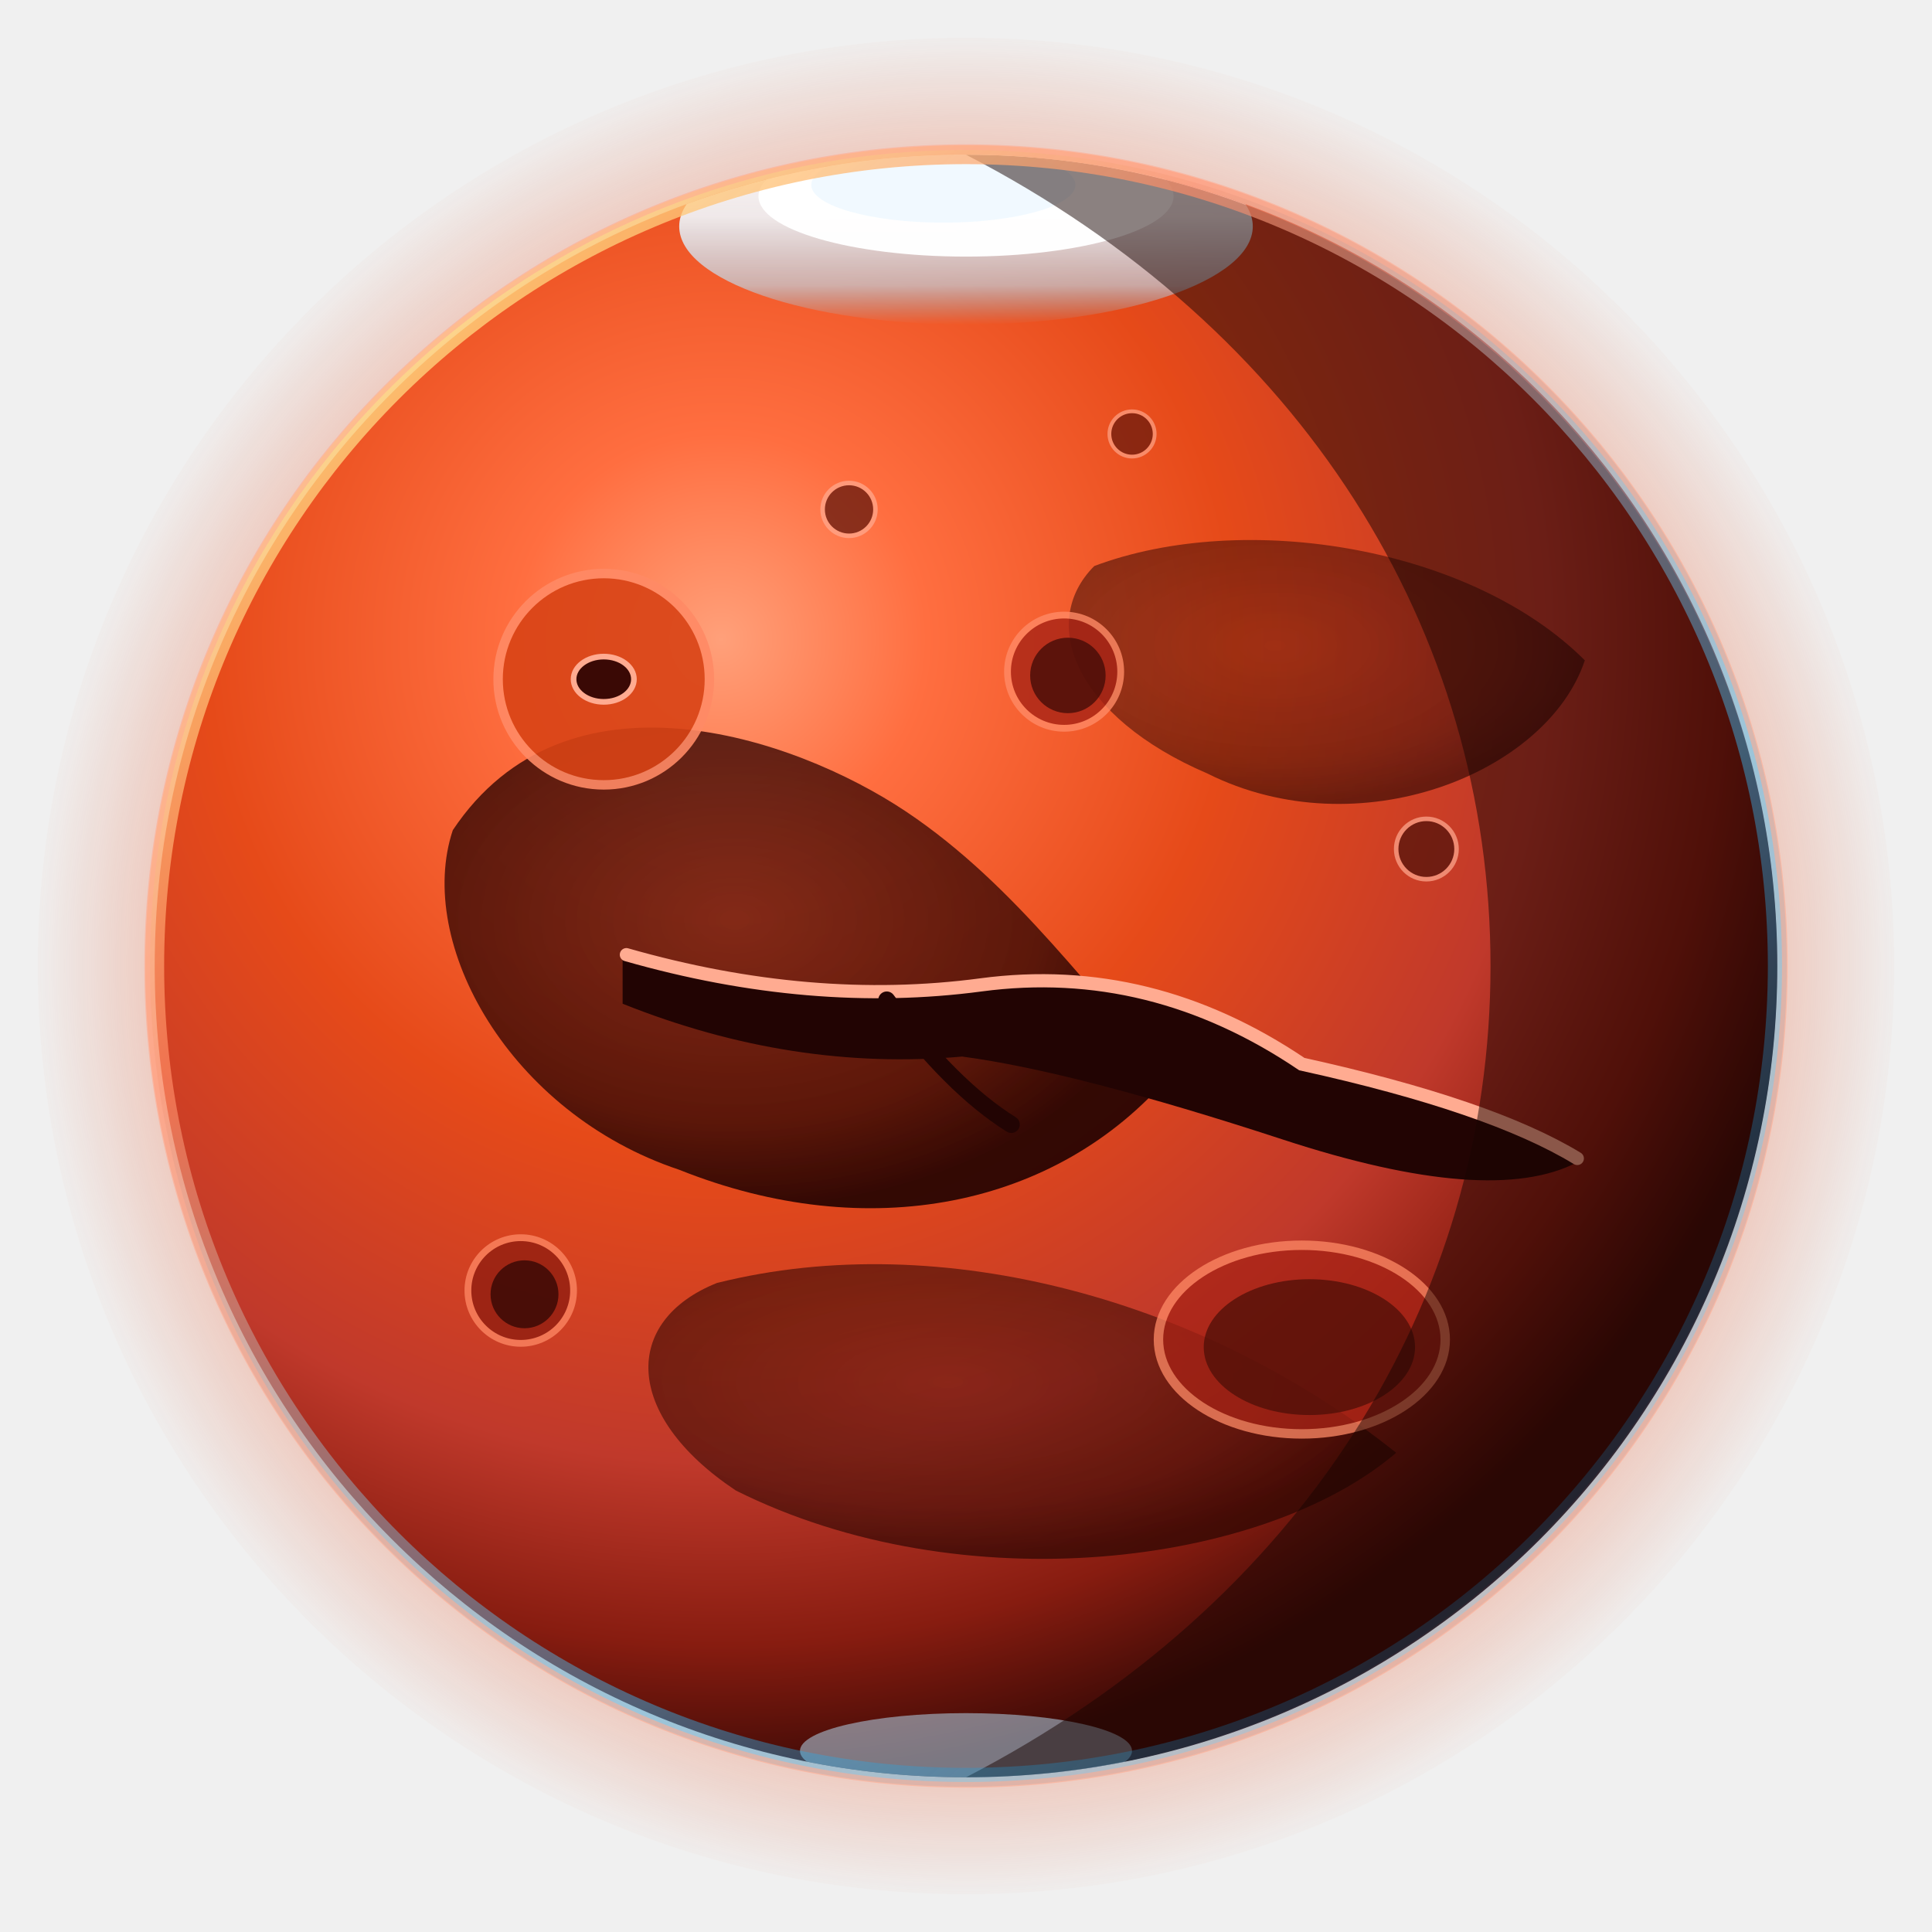
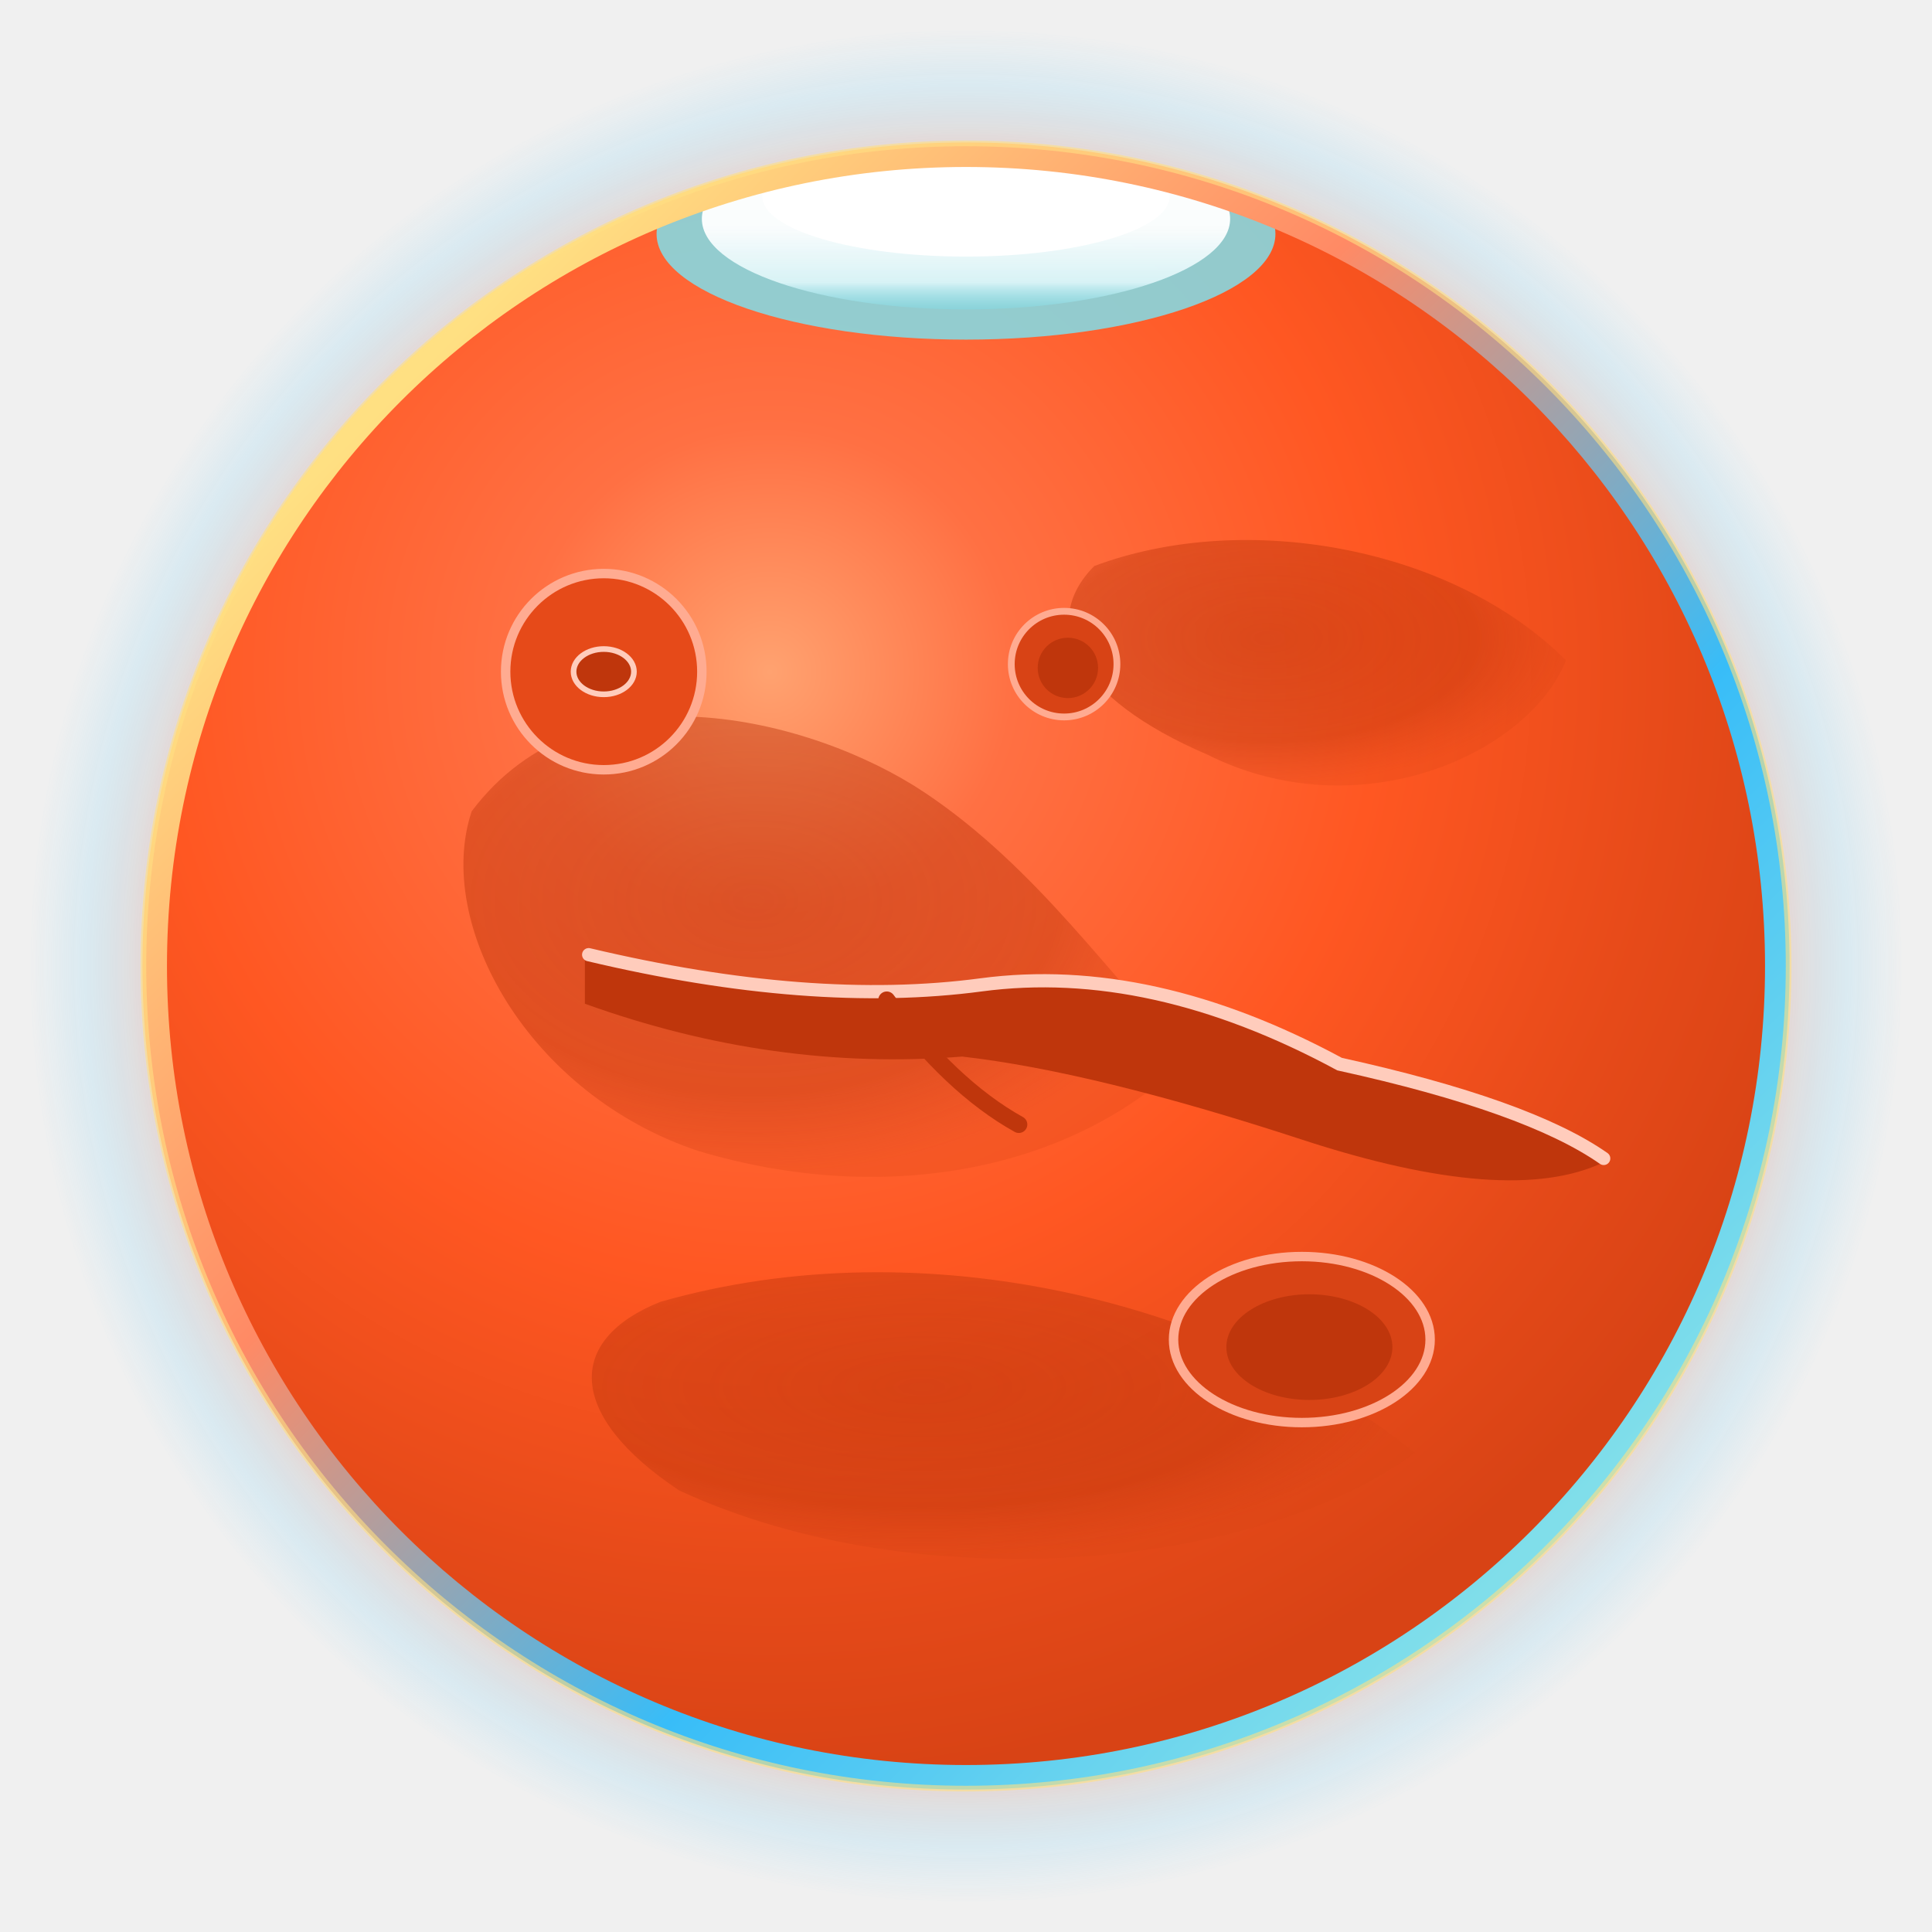
<svg xmlns="http://www.w3.org/2000/svg" viewBox="0 0 512 512" width="512" height="512">
  <defs>
-     <radialGradient id="marsOuterGlow" cx="50%" cy="50%" r="50%">
-       <stop offset="76%" stop-color="#ff5722" stop-opacity="0.4" />
-       <stop offset="88%" stop-color="#e64a19" stop-opacity="0.2" />
-       <stop offset="100%" stop-color="#d84315" stop-opacity="0" />
+     <radialGradient id="marsOuterHalo" cx="50%" cy="50%" r="50%">
+       <stop offset="68%" stop-color="#ff7043" stop-opacity="0.45" />
+       <stop offset="84%" stop-color="#ff5722" stop-opacity="0.25" />
+       <stop offset="94%" stop-color="#38bdf8" stop-opacity="0.12" />
+       <stop offset="100%" stop-color="#38bdf8" stop-opacity="0" />
    </radialGradient>
-     <radialGradient id="marsSphere" cx="35%" cy="30%" r="70%">
-       <stop offset="0%" stop-color="#ffa07a" />
-       <stop offset="18%" stop-color="#ff6e40" />
-       <stop offset="45%" stop-color="#e64a19" />
-       <stop offset="72%" stop-color="#c0392b" />
-       <stop offset="88%" stop-color="#871c10" />
-       <stop offset="100%" stop-color="#3d0a06" />
+     <radialGradient id="marsDaylight" cx="38%" cy="32%" r="68%">
+       <stop offset="0%" stop-color="#ffa270" />
+       <stop offset="22%" stop-color="#ff7043" />
+       <stop offset="55%" stop-color="#ff5722" />
+       <stop offset="82%" stop-color="#e64a19" />
+       <stop offset="100%" stop-color="#d84315" />
    </radialGradient>
-     <linearGradient id="marsLimb" x1="15%" y1="10%" x2="85%" y2="90%">
-       <stop offset="0%" stop-color="#ffe082" stop-opacity="0.9" />
-       <stop offset="25%" stop-color="#ff8a65" stop-opacity="0.75" />
-       <stop offset="70%" stop-color="#38bdf8" stop-opacity="0.5" />
-       <stop offset="100%" stop-color="#0284c7" stop-opacity="0.2" />
+     <linearGradient id="marsAtmosphereRim" x1="15%" y1="15%" x2="85%" y2="85%">
+       <stop offset="0%" stop-color="#ffe082" />
+       <stop offset="35%" stop-color="#ff8a65" />
+       <stop offset="70%" stop-color="#38bdf8" />
+       <stop offset="100%" stop-color="#80deea" />
    </linearGradient>
-     <linearGradient id="iceCapGrad" x1="50%" y1="0%" x2="50%" y2="100%">
-       <stop offset="0%" stop-color="#ffffff" stop-opacity="0.98" />
-       <stop offset="45%" stop-color="#f0f9ff" stop-opacity="0.9" />
-       <stop offset="80%" stop-color="#bae6fd" stop-opacity="0.6" />
-       <stop offset="100%" stop-color="#7dd3fc" stop-opacity="0" />
+     <linearGradient id="northPoleCap" x1="50%" y1="0%" x2="50%" y2="100%">
+       <stop offset="0%" stop-color="#ffffff" stop-opacity="1.0" />
+       <stop offset="55%" stop-color="#ffffff" stop-opacity="0.95" />
+       <stop offset="85%" stop-color="#e0f7fa" stop-opacity="0.9" />
+       <stop offset="100%" stop-color="#80deea" stop-opacity="0.4" />
    </linearGradient>
-     <radialGradient id="albedoGrad" cx="40%" cy="40%" r="60%">
-       <stop offset="0%" stop-color="#5c150c" stop-opacity="0.75" />
-       <stop offset="70%" stop-color="#420d06" stop-opacity="0.85" />
-       <stop offset="100%" stop-color="#2a0502" stop-opacity="0.95" />
+     <radialGradient id="albedoWarm" cx="40%" cy="40%" r="60%">
+       <stop offset="0%" stop-color="#bf360c" stop-opacity="0.55" />
+       <stop offset="70%" stop-color="#bf360c" stop-opacity="0.45" />
+       <stop offset="100%" stop-color="#d84315" stop-opacity="0.25" />
    </radialGradient>
-     <clipPath id="planetClip">
+     <clipPath id="planetDiscClip">
      <circle cx="256" cy="256" r="215" />
    </clipPath>
  </defs>
-   <circle cx="256" cy="256" r="246" fill="url(#marsOuterGlow)" />
-   <g clip-path="url(#planetClip)">
-     <circle cx="256" cy="256" r="215" fill="url(#marsSphere)" />
-     <path d="M 120 220 C 150 175, 210 195, 240 215 C 270 235, 290 265, 310 285 C 280 320, 230 330, 180 310 C 135 295, 110 250, 120 220 Z" fill="url(#albedoGrad)" />
-     <path d="M 290 150 C 330 135, 390 145, 420 175 C 410 205, 360 225, 320 205 C 285 190, 275 165, 290 150 Z" fill="url(#albedoGrad)" opacity="0.65" />
-     <path d="M 190 340 C 250 325, 320 345, 370 385 C 335 415, 255 425, 195 395 C 165 375, 165 350, 190 340 Z" fill="url(#albedoGrad)" opacity="0.75" />
-     <path d="M 165 254 Q 215 268 260 262 T 345 283 Q 395 294 418 308 Q 395 320 340 302 T 255 280 Q 210 284 165 266 Z" fill="#220403" />
-     <path d="M 166 253 Q 215 267 260 261 T 345 282 Q 395 293 418 307" stroke="#ffab91" stroke-width="3.5" stroke-linecap="round" fill="none" />
-     <path d="M 235 265 Q 252 288 268 298" stroke="#220403" stroke-width="4.5" stroke-linecap="round" fill="none" />
-     <path d="M 308 276 Q 325 294 342 300" stroke="#220403" stroke-width="3.5" stroke-linecap="round" fill="none" />
-     <circle cx="160" cy="180" r="28" fill="#d84315" stroke="#ff8a65" stroke-width="2.5" opacity="0.9" />
-     <ellipse cx="160" cy="180" rx="8" ry="6" fill="#3a0905" stroke="#ffab91" stroke-width="1.5" />
-     <ellipse cx="345" cy="355" rx="38" ry="25" fill="#a82315" stroke="#ff8a65" stroke-width="2.5" opacity="0.75" />
-     <ellipse cx="347" cy="357" rx="28" ry="18" fill="#470d06" opacity="0.7" />
-     <circle cx="138" cy="342" r="14" fill="#8c1b0f" stroke="#ff8a65" stroke-width="1.8" opacity="0.75" />
-     <circle cx="139" cy="343" r="9" fill="#2d0603" opacity="0.75" />
-     <circle cx="282" cy="178" r="15" fill="#a82315" stroke="#ff8a65" stroke-width="1.8" opacity="0.8" />
-     <circle cx="283" cy="179" r="10" fill="#3d0a06" opacity="0.75" />
-     <circle cx="225" cy="135" r="7" fill="#581109" stroke="#ffab91" stroke-width="1.2" opacity="0.7" />
-     <circle cx="378" cy="225" r="8" fill="#4a0f08" stroke="#ffab91" stroke-width="1.2" opacity="0.7" />
-     <circle cx="300" cy="115" r="6" fill="#581109" stroke="#ffab91" stroke-width="1" opacity="0.65" />
-     <ellipse cx="256" cy="60" rx="76" ry="26" fill="url(#iceCapGrad)" />
-     <ellipse cx="256" cy="52" rx="55" ry="16" fill="#ffffff" opacity="0.98" />
-     <ellipse cx="250" cy="49" rx="35" ry="10" fill="#f0f9ff" opacity="0.95" />
-     <ellipse cx="256" cy="464" rx="44" ry="10" fill="#bae6fd" opacity="0.5" />
-     <path d="M 256 41 C 374 41 471 138 471 256 C 471 374 374 471 256 471 C 345 425 395 345 395 256 C 395 167 345 87 256 41 Z" fill="#180402" opacity="0.5" />
+   <circle cx="256" cy="256" r="248" fill="url(#marsOuterHalo)" />
+   <g clip-path="url(#planetDiscClip)">
+     <circle cx="256" cy="256" r="215" fill="url(#marsDaylight)" />
+     <path d="M 125 215 C 155 175, 215 190, 245 210 C 275 230, 295 260, 315 280 C 285 310, 235 320, 185 305 C 140 290, 115 245, 125 215 Z" fill="url(#albedoWarm)" />
+     <path d="M 290 150 C 330 135, 385 145, 415 175 C 405 200, 360 220, 320 200 C 285 185, 275 165, 290 150 Z" fill="url(#albedoWarm)" />
+     <path d="M 175 345 C 245 325, 325 345, 375 385 C 335 415, 245 425, 180 395 C 150 375, 150 355, 175 345 Z" fill="url(#albedoWarm)" />
+     <path d="M 155 254 Q 215 268 260 262 T 355 283 Q 405 294 425 308 Q 400 320 345 302 T 255 280 Q 205 284 155 266 Z" fill="#bf360c" />
+     <path d="M 156 253 Q 215 267 260 261 T 355 282 Q 405 293 425 307" stroke="#ffccbc" stroke-width="3.5" stroke-linecap="round" fill="none" />
+     <path d="M 235 265 Q 252 288 270 298" stroke="#bf360c" stroke-width="4.5" stroke-linecap="round" fill="none" />
+     <path d="M 315 276 Q 332 294 350 300" stroke="#bf360c" stroke-width="3.5" stroke-linecap="round" fill="none" />
+     <circle cx="160" cy="178" r="26" fill="#e64a19" stroke="#ffab91" stroke-width="2.5" />
+     <ellipse cx="160" cy="178" rx="8" ry="6" fill="#bf360c" stroke="#ffccbc" stroke-width="1.5" />
+     <ellipse cx="345" cy="355" rx="34" ry="22" fill="#d84315" stroke="#ffab91" stroke-width="2.5" />
+     <ellipse cx="347" cy="357" rx="22" ry="14" fill="#bf360c" />
+     <circle cx="282" cy="176" r="14" fill="#d84315" stroke="#ffab91" stroke-width="1.8" />
+     <circle cx="283" cy="177" r="8" fill="#bf360c" />
+     <ellipse cx="256" cy="62" rx="82" ry="28" fill="#80deea" opacity="0.85" />
+     <ellipse cx="256" cy="58" rx="70" ry="24" fill="url(#northPoleCap)" />
+     <ellipse cx="256" cy="52" rx="54" ry="16" fill="#ffffff" />
+     <ellipse cx="250" cy="48" rx="34" ry="10" fill="#ffffff" />
  </g>
-   <circle cx="256" cy="256" r="215" fill="none" stroke="url(#marsLimb)" stroke-width="5" opacity="0.9" />
-   <circle cx="256" cy="256" r="217" fill="none" stroke="#ffab91" stroke-width="1.5" opacity="0.6" />
+   <circle cx="256" cy="256" r="215" fill="none" stroke="url(#marsAtmosphereRim)" stroke-width="6.5" />
+   <circle cx="256" cy="256" r="218" fill="none" stroke="#ffe082" stroke-width="1.5" opacity="0.6" />
</svg>
